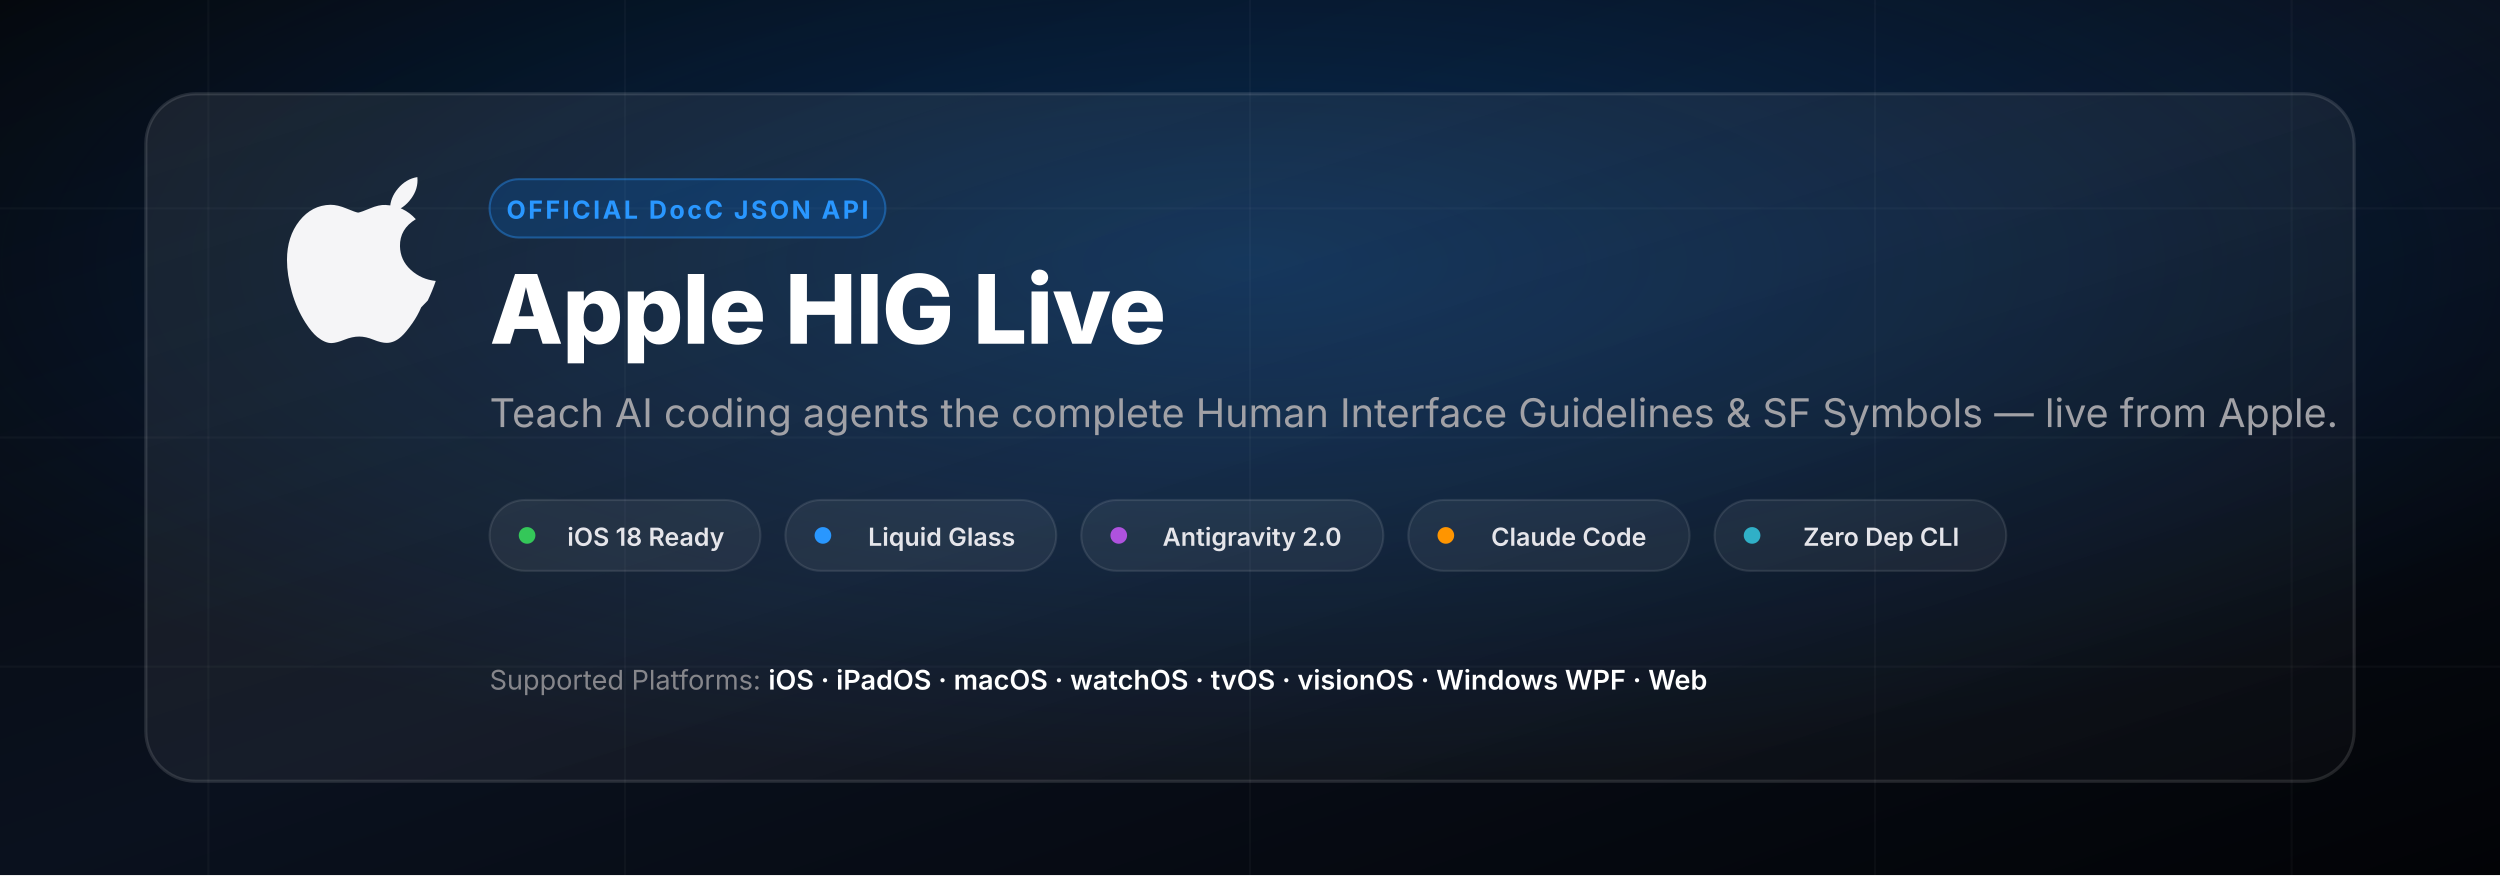
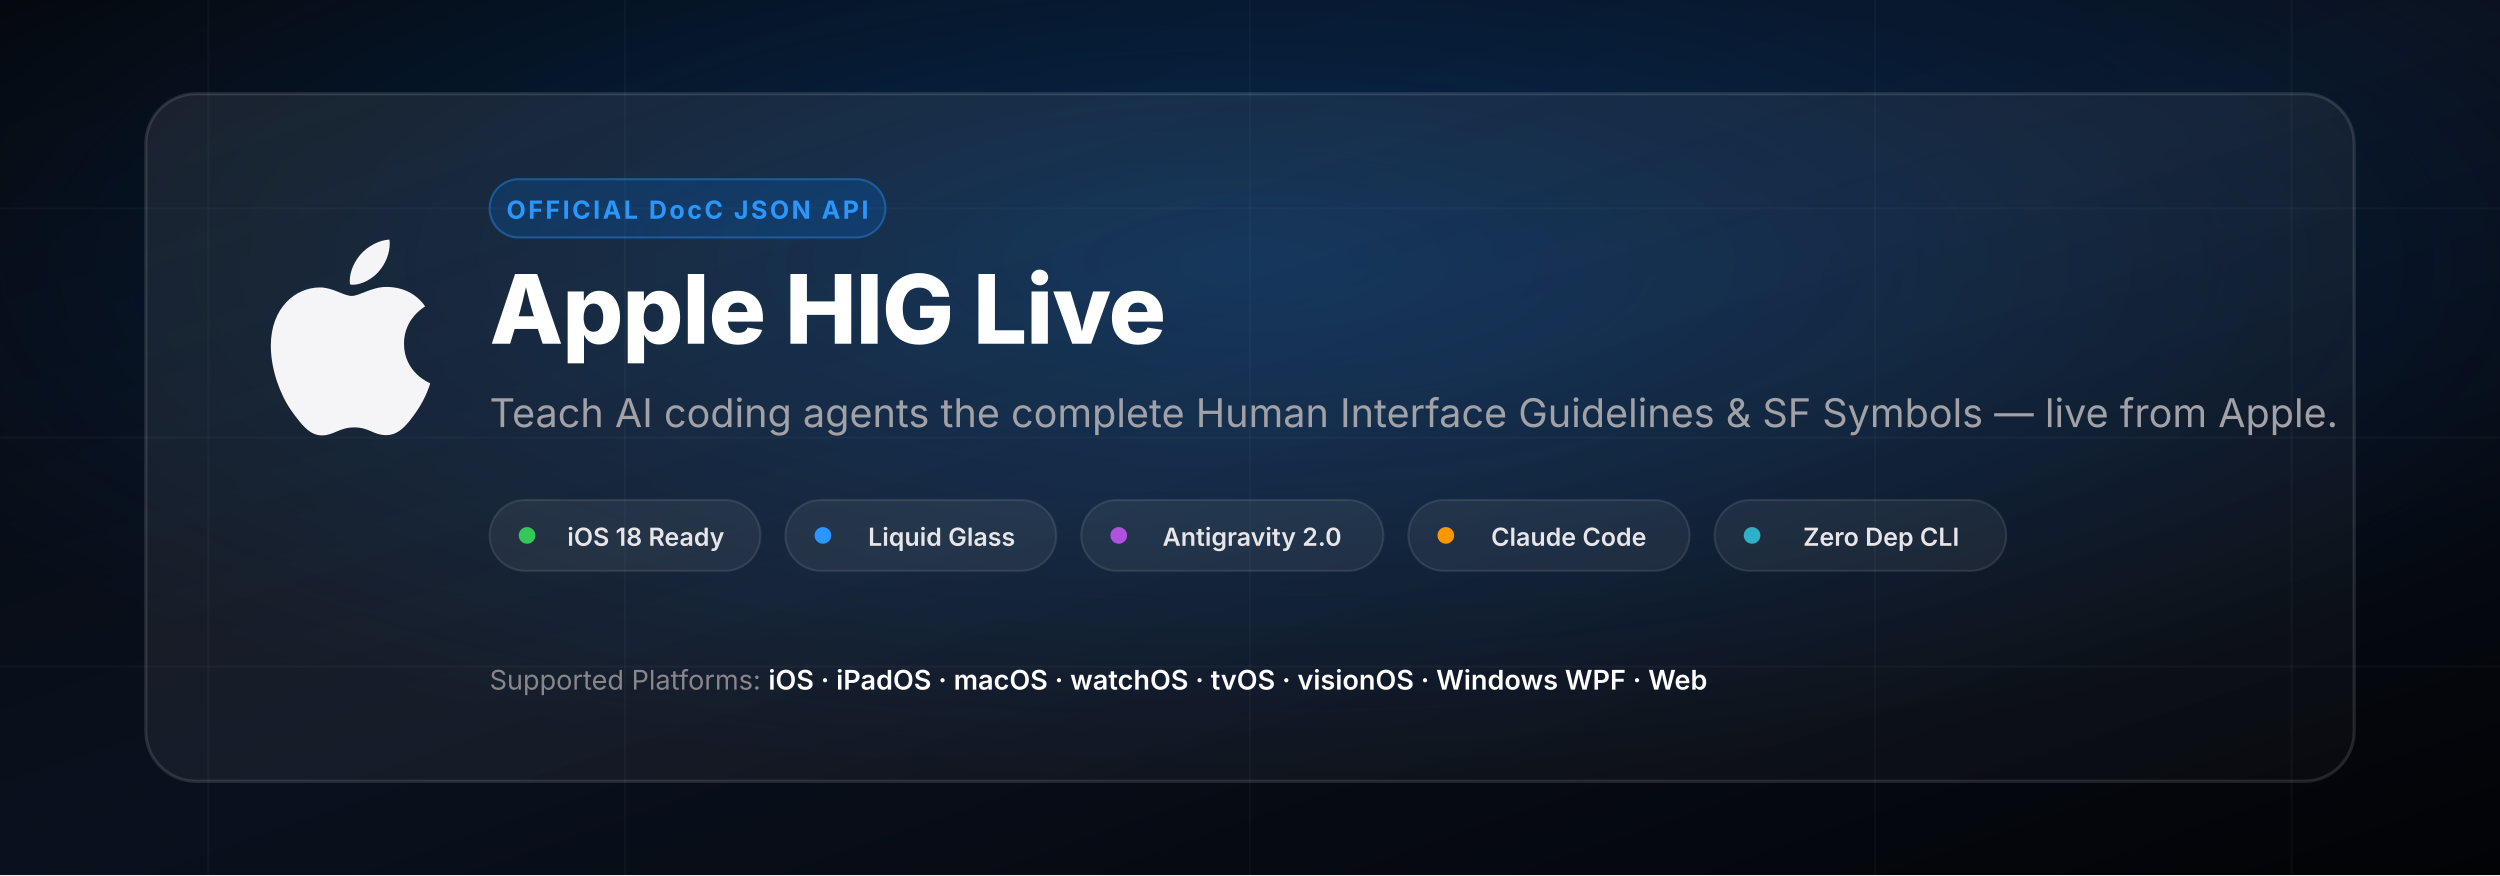
<svg xmlns="http://www.w3.org/2000/svg" viewBox="0 0 1200 420" width="100%" height="100%">
  <defs>
    <linearGradient id="bg" x1="0%" y1="0%" x2="100%" y2="100%">
      <stop offset="0%" stop-color="#05070B" />
      <stop offset="50%" stop-color="#0A111E" />
      <stop offset="100%" stop-color="#020306" />
    </linearGradient>
    <linearGradient id="apple-blue" x1="0%" y1="0%" x2="100%" y2="0%">
      <stop offset="0%" stop-color="#2997FF" />
      <stop offset="100%" stop-color="#9E00FF" />
    </linearGradient>
    <linearGradient id="card-grad" x1="0%" y1="0%" x2="100%" y2="100%">
      <stop offset="0%" stop-color="#FFFFFF" stop-opacity="0.08" />
      <stop offset="100%" stop-color="#FFFFFF" stop-opacity="0.02" />
    </linearGradient>
    <radialGradient id="glow" cx="50%" cy="30%" r="60%">
      <stop offset="0%" stop-color="#0071E3" stop-opacity="0.28" />
      <stop offset="100%" stop-color="#0071E3" stop-opacity="0" />
    </radialGradient>
  </defs>
  <rect width="1200" height="420" fill="url(#bg)" />
  <rect width="1200" height="420" fill="url(#glow)" />
  <g stroke="#FFFFFF" stroke-opacity="0.03" stroke-width="1">
    <line x1="100" y1="0" x2="100" y2="420" />
    <line x1="300" y1="0" x2="300" y2="420" />
    <line x1="600" y1="0" x2="600" y2="420" />
    <line x1="900" y1="0" x2="900" y2="420" />
    <line x1="1100" y1="0" x2="1100" y2="420" />
    <line x1="0" y1="100" x2="1200" y2="100" />
    <line x1="0" y1="210" x2="1200" y2="210" />
    <line x1="0" y1="320" x2="1200" y2="320" />
  </g>
  <rect x="70" y="45" width="1060" height="330" rx="24" fill="url(#card-grad)" stroke="#FFFFFF" stroke-opacity="0.12" stroke-width="1.5" />
-   <g transform="translate(130, 85) scale(0.48)">
-     <path fill="#F5F5F7" d="M150.37 130.25c-2.45 5.66-5.35 10.87-8.71 15.66-4.58 6.53-8.33 11.05-11.22 13.56-4.48 4.12-9.28 6.23-14.42 6.35-3.69 0-8.14-1.05-13.32-3.18-5.19-2.12-9.97-3.17-14.34-3.17-4.58 0-9.49 1.05-14.75 3.17-5.26 2.13-9.5 3.24-12.74 3.35-4.35.13-9.16-1.9-14.42-6.08-3.7-3.04-7.58-7.7-11.64-13.99-5.99-9.35-10.6-19.67-13.82-30.98-3.23-11.31-4.84-21.98-4.84-32 0-15.65 4.15-28.71 12.44-39.18 8.3-10.47 18.66-15.82 31.09-16.06 4.79 0 10.15 1.25 16.08 3.75 5.93 2.5 9.77 3.86 11.53 4.09 2.08-.34 6.06-1.76 11.95-4.25 5.89-2.5 11.03-3.64 15.42-3.42 12.24.62 22.34 5.37 30.3 14.25-10.74 6.5-16.01 15.49-15.82 26.97.19 9.38 3.79 17.27 10.8 23.68 7.01 6.41 15.34 10.11 25 11.1-2.22 6.54-4.89 13.06-8.01 19.56zM119.22 31.84c0-7.37 2.65-14.19 7.95-20.46 5.3-6.27 11.75-10.18 19.36-11.38.1 1.04.15 2.08.15 3.12 0 7.37-2.73 14.28-8.19 20.73-5.46 6.45-12.01 10.23-19.65 11.34-.1-.94-.15-1.98-.15-3.35z" />
+   <g transform="translate(130, 115) scale(0.094)">
+     <path fill="#F5F5F7" d="M788.1 340.9c-5.8 4.5-108.2 62.2-108.2 190.5 0 148.4 130.3 200.9 134.2 202.2-.6 3.2-20.7 71.9-68.7 141.9-42.8 61.6-87.5 123.1-155.5 123.1s-85.5-39.5-164-39.5c-76.5 0-103.7 40.8-165.9 40.8s-105.6-57-155.5-127C46.7 790.7 0 663 0 541.8c0-194.4 126.4-297.5 250.8-297.5 66.1 0 121.2 43.4 162.7 43.4 39.5 0 101.1-46 176.3-46 28.5 0 130.9 2.6 198.3 99.2zm-234-181.5c31.1-36.9 53.1-88.1 53.1-139.3 0-7.1-.6-14.3-1.9-20.1-50.6 1.9-110.8 33.7-147.1 75.8-28.5 32.4-55.1 83.6-55.1 135.5 0 7.8 1.3 15.6 1.9 18.1 3.2.6 8.4 1.3 13.6 1.3 45.4 0 102.5-30.4 135.5-71.3z" />
  </g>
  <rect x="235" y="86" width="190" height="28" rx="14" fill="#0071E3" fill-opacity="0.2" stroke="#2997FF" stroke-opacity="0.4" />
  <text x="330" y="105" fill="#2997FF" font-family="-apple-system, BlinkMacSystemFont, 'SF Pro Display', 'Segoe UI', sans-serif" font-size="12" font-weight="700" letter-spacing="1.2" text-anchor="middle">OFFICIAL DocC JSON API</text>
  <text x="235" y="165" fill="#FFFFFF" font-family="-apple-system, BlinkMacSystemFont, 'SF Pro Display', 'Segoe UI', sans-serif" font-size="46" font-weight="800" letter-spacing="-0.5">Apple HIG Live</text>
  <text x="235" y="205" fill="#A1A1A6" font-family="-apple-system, BlinkMacSystemFont, 'SF Pro Text', 'Segoe UI', sans-serif" font-size="19" font-weight="400">
    Teach AI coding agents the complete Human Interface Guidelines &amp; SF Symbols — live from Apple.
  </text>
  <g transform="translate(235, 240)">
    <rect x="0" y="0" width="130" height="34" rx="17" fill="#FFFFFF" fill-opacity="0.06" stroke="#FFFFFF" stroke-opacity="0.1" />
    <circle cx="18" cy="17" r="4" fill="#34C759" />
    <text x="75" y="22" fill="#E5E5EA" font-family="-apple-system, BlinkMacSystemFont, 'SF Pro Text', sans-serif" font-size="12" font-weight="600" text-anchor="middle">iOS 18 Ready</text>
    <rect x="142" y="0" width="130" height="34" rx="17" fill="#FFFFFF" fill-opacity="0.06" stroke="#FFFFFF" stroke-opacity="0.1" />
    <circle cx="160" cy="17" r="4" fill="#2997FF" />
    <text x="217" y="22" fill="#E5E5EA" font-family="-apple-system, BlinkMacSystemFont, 'SF Pro Text', sans-serif" font-size="12" font-weight="600" text-anchor="middle">Liquid Glass</text>
    <rect x="284" y="0" width="145" height="34" rx="17" fill="#FFFFFF" fill-opacity="0.06" stroke="#FFFFFF" stroke-opacity="0.1" />
    <circle cx="302" cy="17" r="4" fill="#AF52DE" />
    <text x="366" y="22" fill="#E5E5EA" font-family="-apple-system, BlinkMacSystemFont, 'SF Pro Text', sans-serif" font-size="12" font-weight="600" text-anchor="middle">Antigravity 2.0</text>
    <rect x="441" y="0" width="135" height="34" rx="17" fill="#FFFFFF" fill-opacity="0.06" stroke="#FFFFFF" stroke-opacity="0.1" />
    <circle cx="459" cy="17" r="4" fill="#FF9500" />
    <text x="518" y="22" fill="#E5E5EA" font-family="-apple-system, BlinkMacSystemFont, 'SF Pro Text', sans-serif" font-size="12" font-weight="600" text-anchor="middle">Claude Code</text>
    <rect x="588" y="0" width="140" height="34" rx="17" fill="#FFFFFF" fill-opacity="0.06" stroke="#FFFFFF" stroke-opacity="0.1" />
    <circle cx="606" cy="17" r="4" fill="#30B0C7" />
    <text x="668" y="22" fill="#E5E5EA" font-family="-apple-system, BlinkMacSystemFont, 'SF Pro Text', sans-serif" font-size="12" font-weight="600" text-anchor="middle">Zero Dep CLI</text>
  </g>
  <g transform="translate(235, 315)">
    <text x="0" y="16" fill="#86868B" font-family="-apple-system, BlinkMacSystemFont, 'SF Pro Text', sans-serif" font-size="13">
      Supported Platforms: <tspan fill="#FFFFFF" font-weight="600">iOS · iPadOS · macOS · watchOS · tvOS · visionOS · Windows WPF · Web</tspan>
    </text>
  </g>
</svg>
